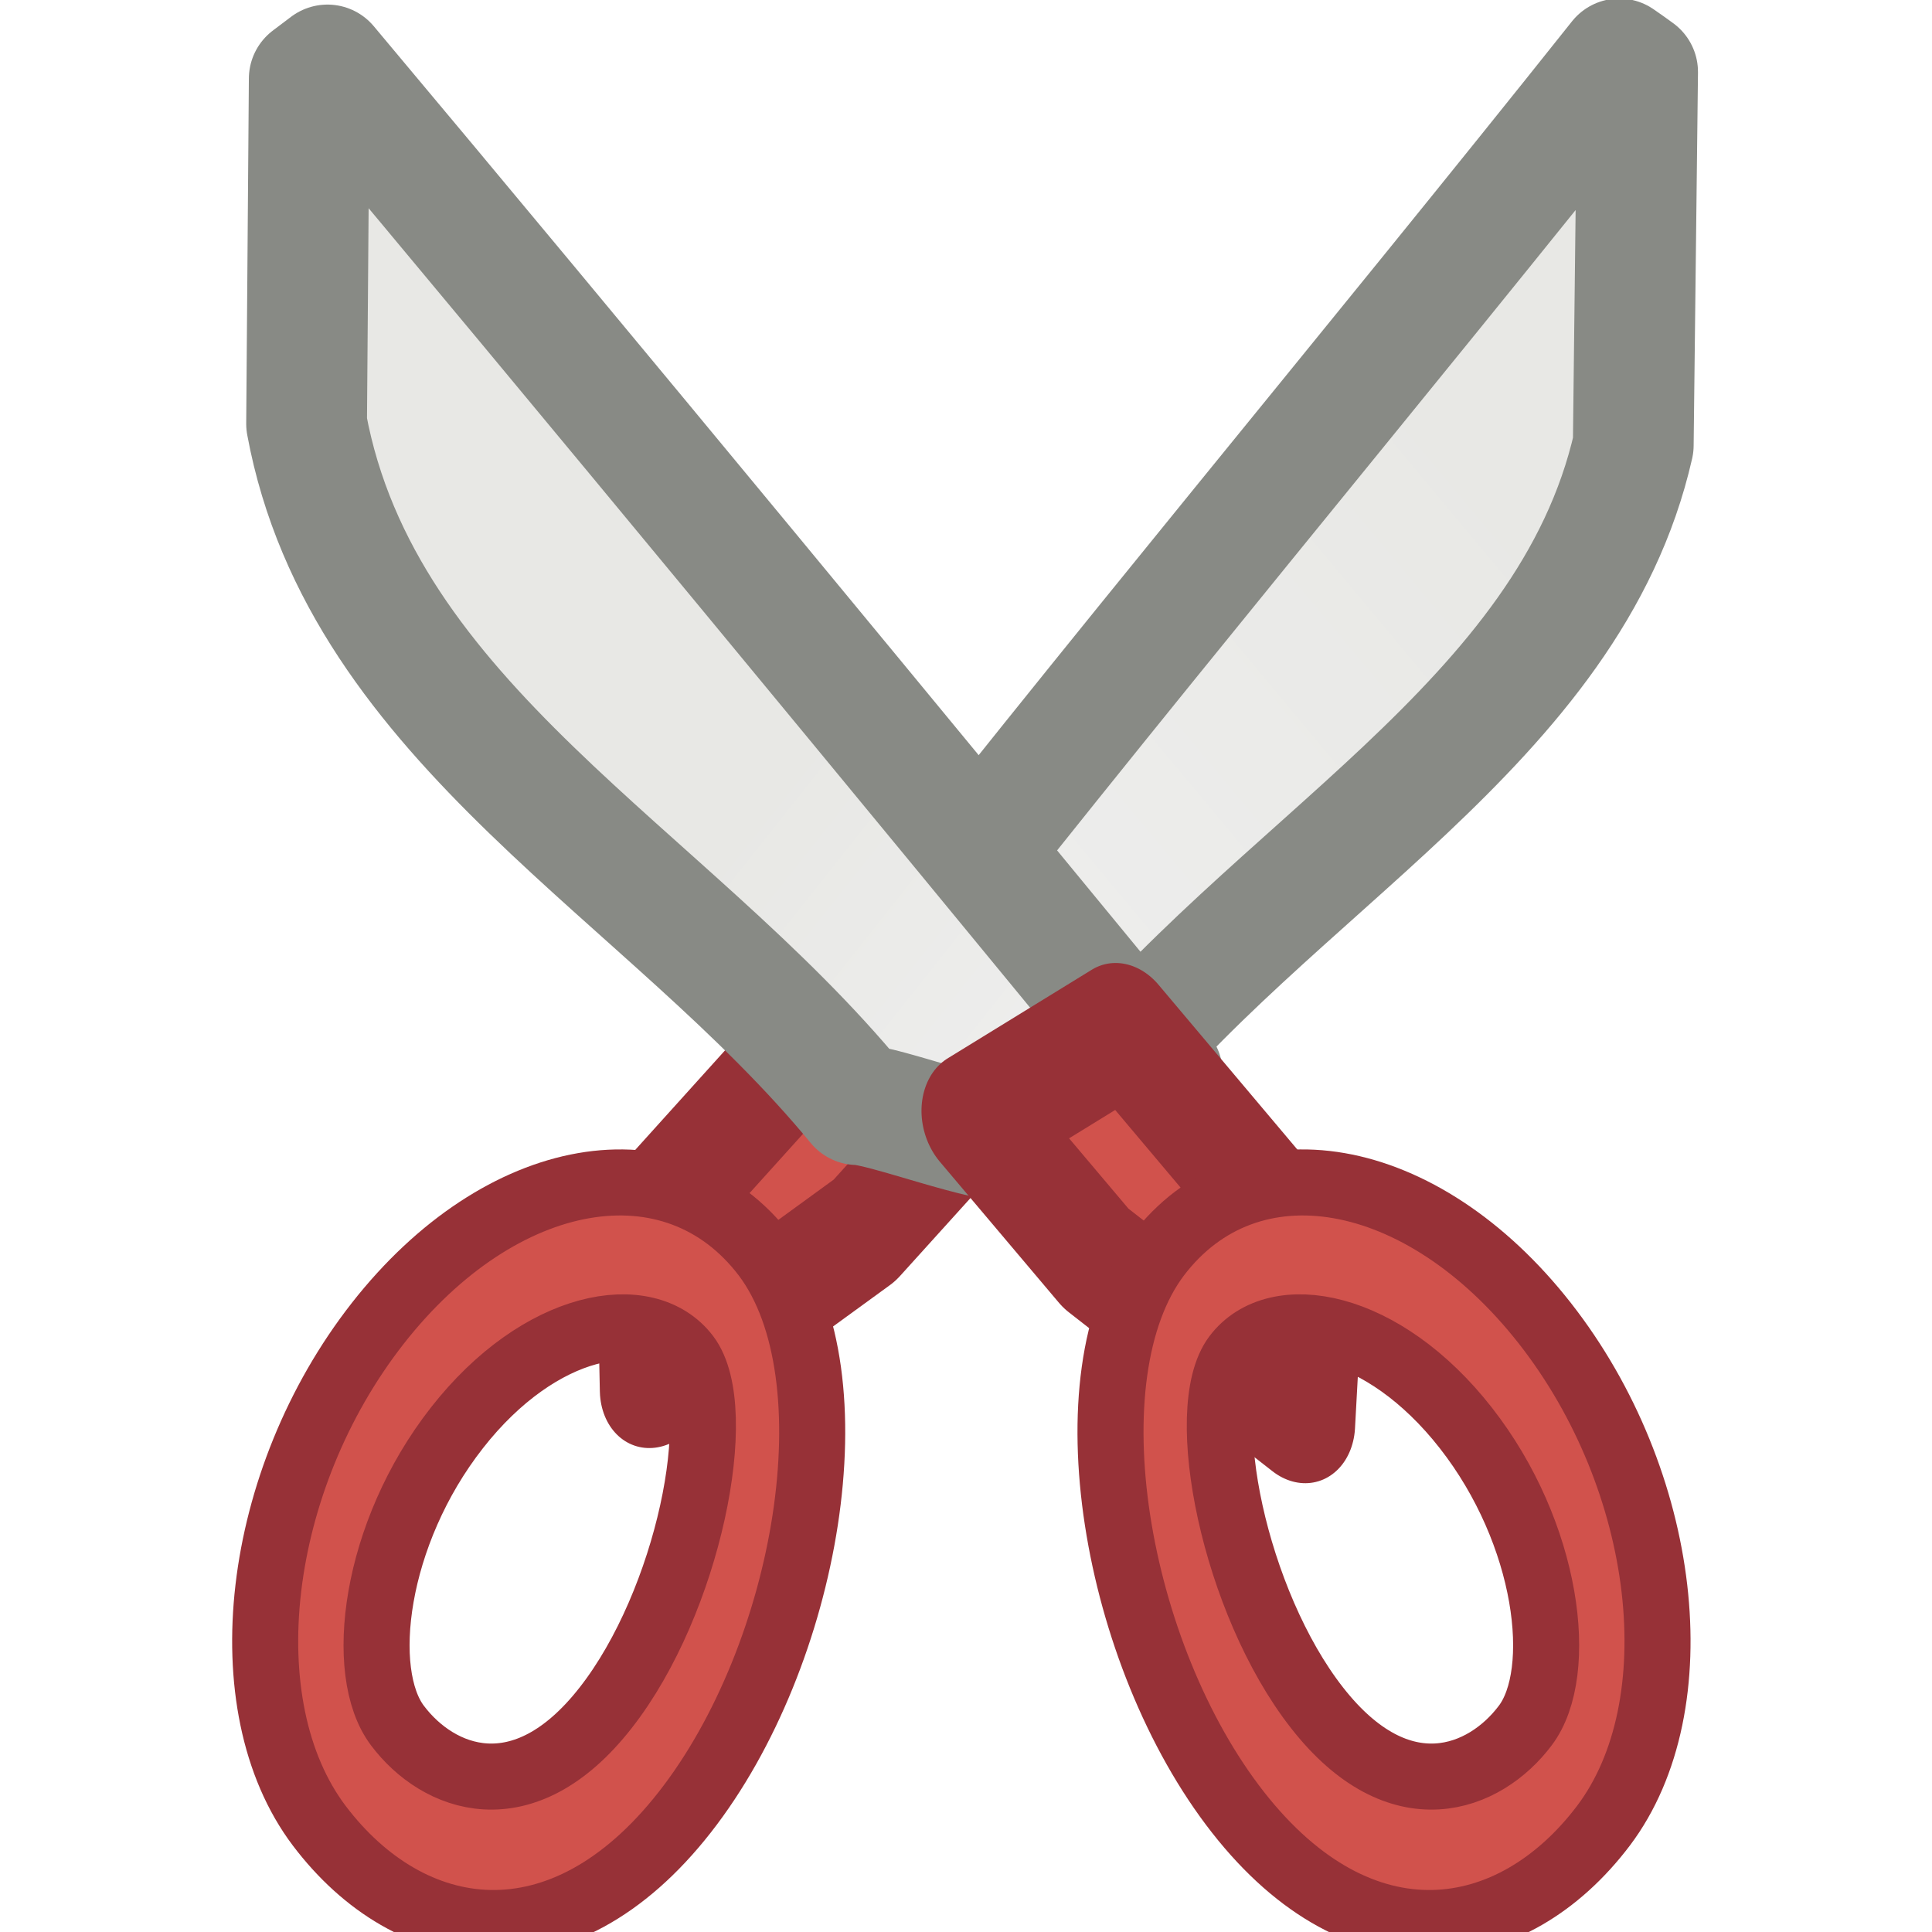
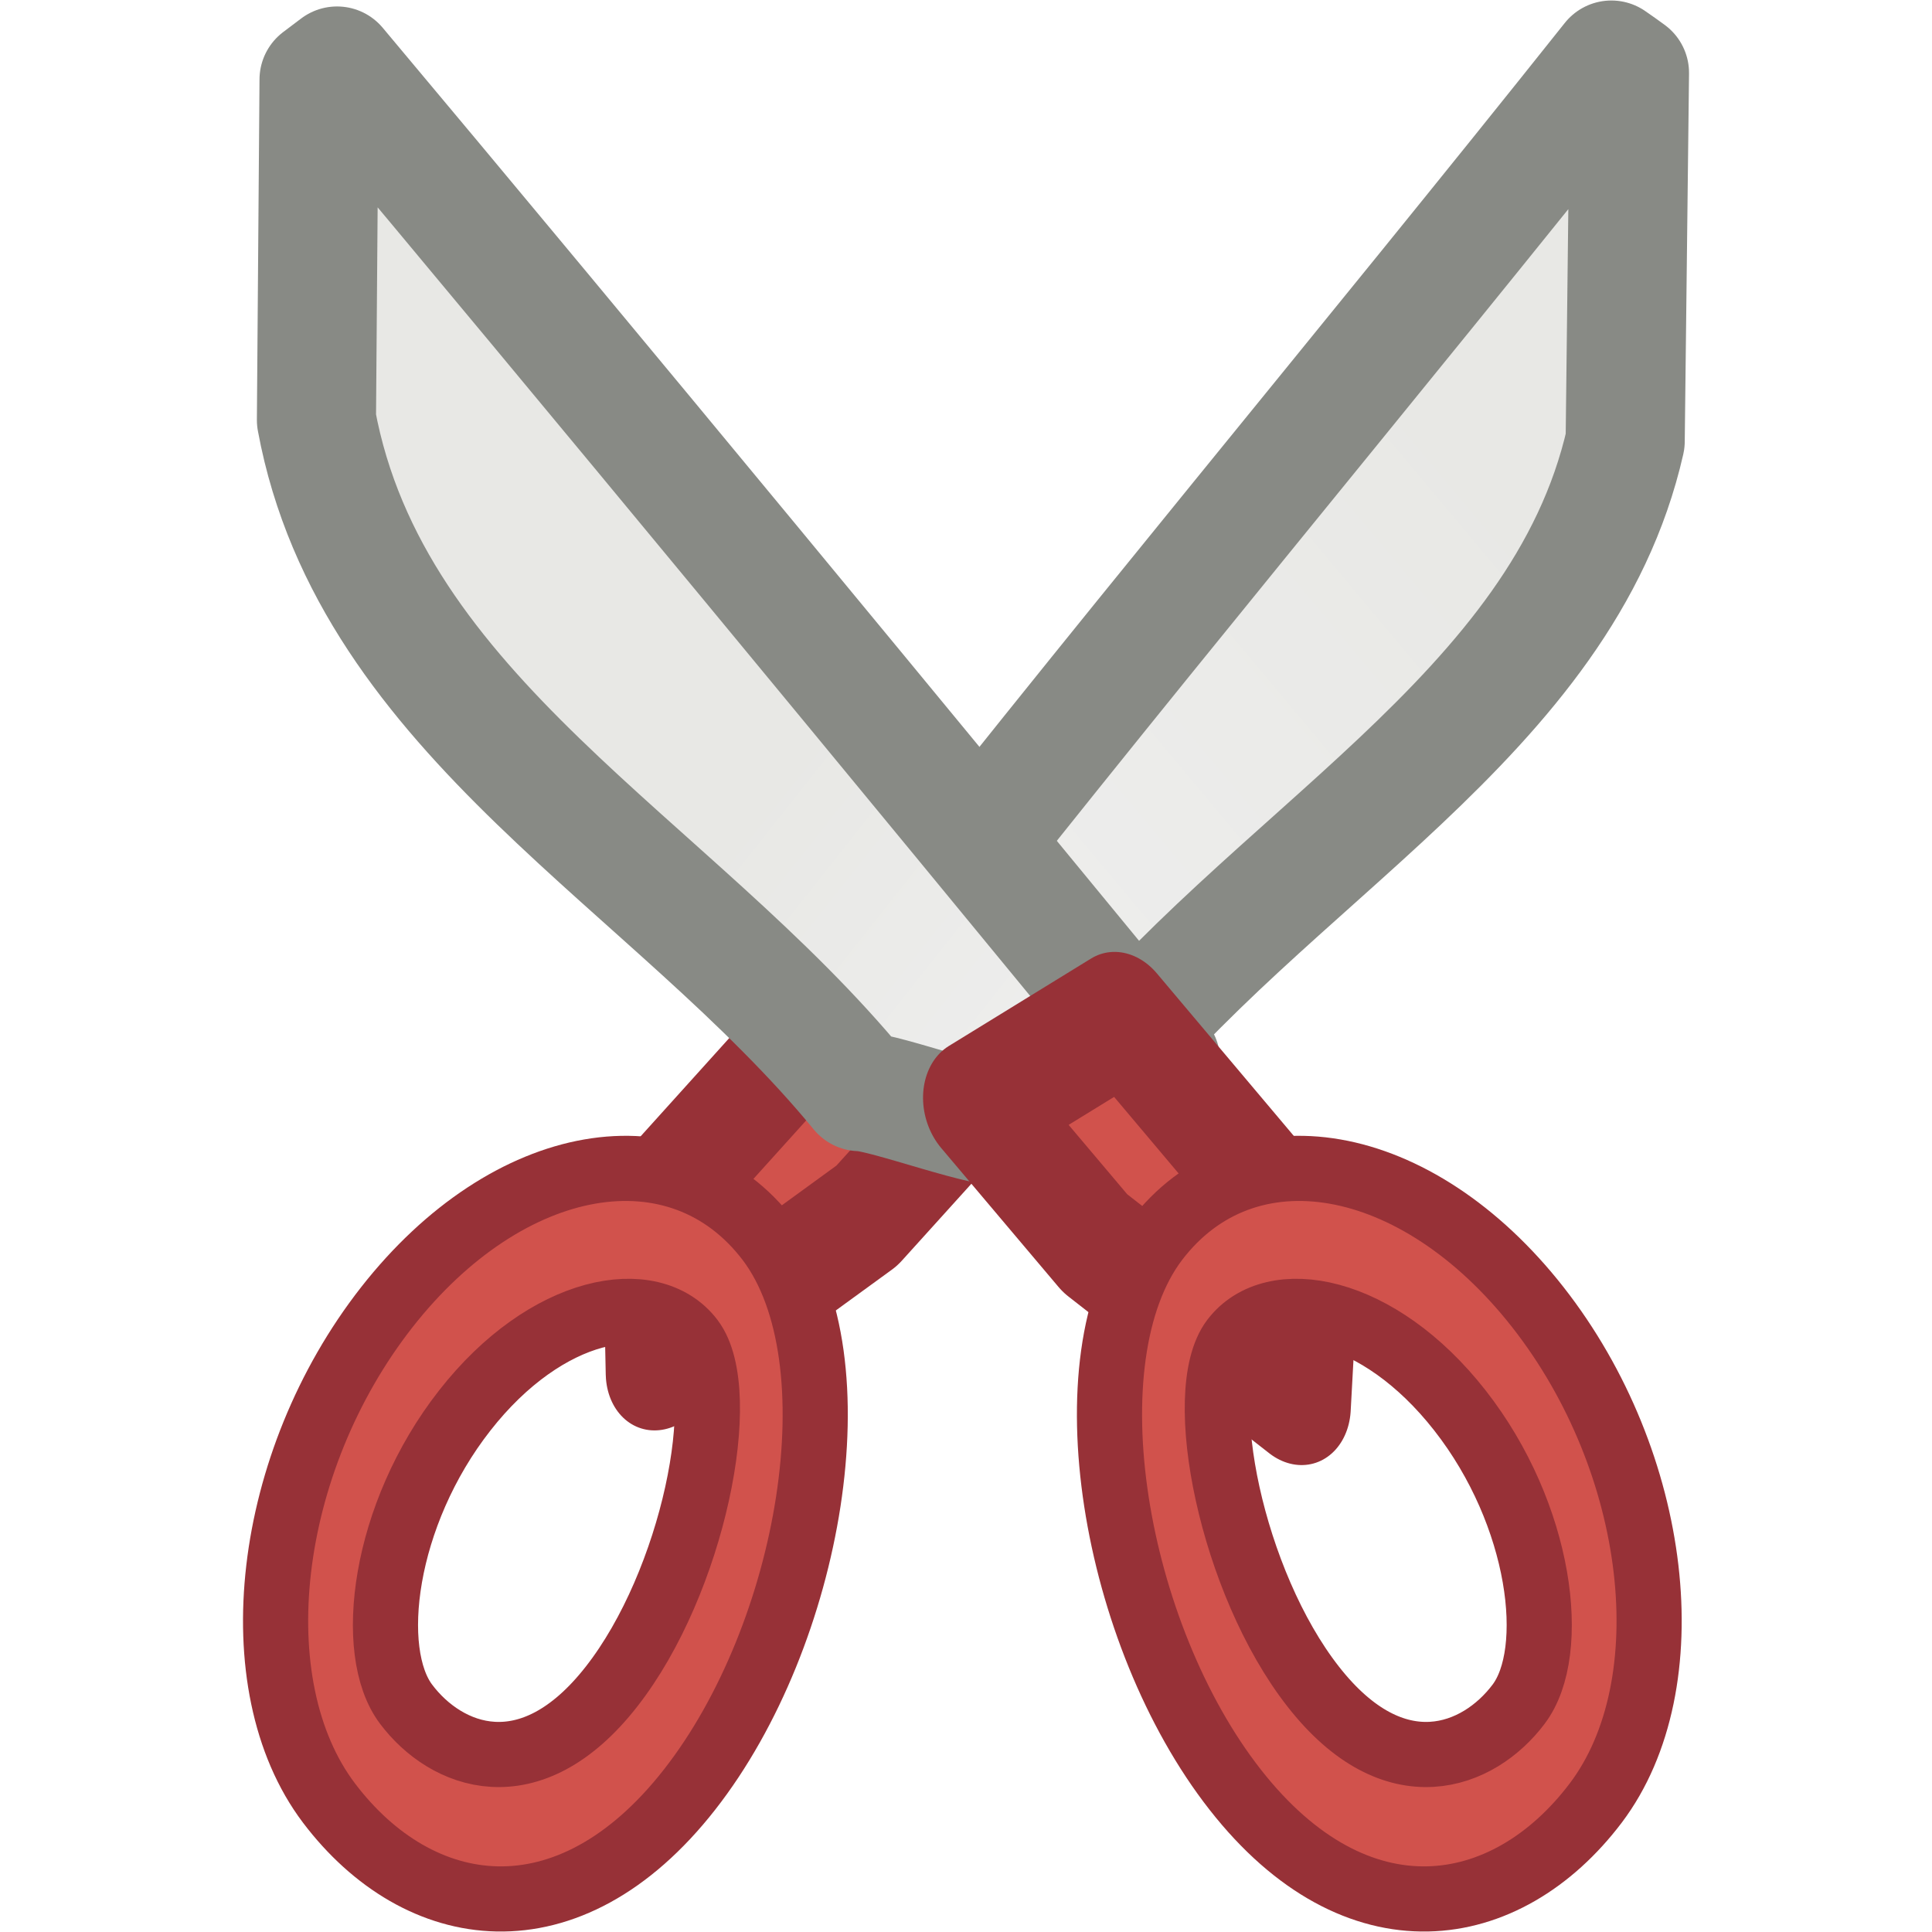
- <svg xmlns="http://www.w3.org/2000/svg" xmlns:xlink="http://www.w3.org/1999/xlink" version="1.1" width="16" height="16" id="svg2868">
+ <svg xmlns="http://www.w3.org/2000/svg" xmlns:xlink="http://www.w3.org/1999/xlink" version="1.1" width="128" height="128" id="svg2868">
  <defs id="defs2870">
    <linearGradient x1="295.101" y1="7.764" x2="296.94" y2="10.711" id="linearGradient6372" xlink:href="#XMLID_897_" gradientUnits="userSpaceOnUse" gradientTransform="matrix(1.121808,-0.2705421,0.3506535,1.394381,-327.2021,75.19847)" />
    <linearGradient x1="292.972" y1="4.759" x2="296.94" y2="10.711" id="XMLID_897_" gradientUnits="userSpaceOnUse">
      <stop id="stop45093" style="stop-color:#e8e8e5;stop-opacity:1" offset="0" />
      <stop id="stop45095" style="stop-color:#f0f0f0;stop-opacity:1" offset="1" />
    </linearGradient>
    <linearGradient x1="293.683" y1="5.469" x2="296.94" y2="10.711" id="linearGradient2922" xlink:href="#XMLID_897_" gradientUnits="userSpaceOnUse" gradientTransform="matrix(-1.115052,-0.2315726,-0.3196353,1.393276,341.2417,63.82934)" />
  </defs>
-   <g id="layer1">
-     <path d="m 13.41,0.488 c 0.052,0.035 0.102,0.072 0.152,0.108 L 13.526,3.687 C 13,6 10.525,7.172 9.002,9.125 8.79,9.133 8.58,8.807 8.375,8.77 7.944,8.695 7.522,8.525 7.157,8.258 9.182,5.661 11.365,3.058 13.41,0.488 z" id="path12626" style="fill:url(#linearGradient2922);stroke:#888a85;stroke-width:1;stroke-linecap:round;stroke-linejoin:round;stroke-miterlimit:4;stroke-opacity:1;stroke-dasharray:none" />
-     <polygon points="296.956,12.3 297.6,13.385 298.867,14.719 299.268,13.673 298.254,11.96 296.956,12.3 " transform="matrix(-0.9931683,-0.2798422,-0.3534305,1.209185,307.4572,77.28554)" id="polygon2981" style="fill:#d1524c;fill-opacity:1;stroke:#973137;stroke-width:0.877;stroke-linecap:round;stroke-linejoin:round;stroke-miterlimit:4;stroke-opacity:1;stroke-dasharray:none" />
-     <path d="M 2.712,0.538 2.561,0.652 2.539,3.51 C 3,6 5.523,7.229 7.1,9.148 7.315,9.149 8.199,9.489 8.405,9.445 8.84,9.355 9.263,9.169 9.626,8.889 7.529,6.337 4.829,3.062 2.712,0.538 z" id="path12632" style="fill:url(#linearGradient6372);stroke:#888a85;stroke-width:1;stroke-linecap:round;stroke-linejoin:round;stroke-miterlimit:4;stroke-opacity:1;stroke-dasharray:none" />
-     <path d="M 6.337,10.399 C 7.088,11.396 6.691,13.706 5.671,15.008 4.651,16.311 3.396,16.114 2.644,15.12 1.892,14.124 2.109,12.262 3.129,10.959 4.149,9.657 5.585,9.408 6.337,10.399 z m -0.649,0.831 c -0.334,-0.441 -1.219,-0.281 -1.904,0.595 -0.686,0.876 -0.826,2.025 -0.492,2.466 0.333,0.443 1.039,0.728 1.724,-0.148 0.686,-0.876 1.006,-2.471 0.672,-2.913 z" id="path12638" style="fill:#d1524c;fill-opacity:1;stroke:#973137;stroke-width:0.547;stroke-miterlimit:4;stroke-opacity:1;stroke-dasharray:none" />
-     <polygon points="297.6,13.385 298.867,14.719 299.268,13.673 298.254,11.96 296.956,12.3 296.956,12.3 " transform="matrix(1.002054,-0.2461344,0.3123839,1.220433,-293.3166,67.33514)" id="polygon12640" style="fill:#d1524c;fill-opacity:1;stroke:#973137;stroke-width:0.877;stroke-linecap:round;stroke-linejoin:round;stroke-miterlimit:4;stroke-opacity:1;stroke-dasharray:none" />
-     <path d="m 9.586,10.399 c -0.751,0.996 -0.354,3.307 0.666,4.609 1.02,1.303 2.275,1.106 3.027,0.112 0.752,-0.996 0.535,-2.859 -0.485,-4.161 C 11.774,9.657 10.338,9.408 9.586,10.399 z m 0.649,0.831 c 0.334,-0.441 1.219,-0.281 1.904,0.595 0.686,0.876 0.826,2.025 0.492,2.466 -0.333,0.443 -1.039,0.728 -1.724,-0.148 -0.686,-0.876 -1.006,-2.471 -0.672,-2.913 z" id="path2828" style="fill:#d1524c;fill-opacity:1;stroke:#973137;stroke-width:0.547;stroke-miterlimit:4;stroke-opacity:1;stroke-dasharray:none" />
+   <g id="layer1" transform="matrix(7.891864,0,0,7.891864,0.9275983,0.1277644)">
+     <path d="m 13.41,0.488 c 0.052,0.035 0.102,0.072 0.152,0.108 L 13.526,3.687 C 13,6 10.525,7.172 9.002,9.125 8.79,9.133 8.58,8.807 8.375,8.77 7.944,8.695 7.522,8.525 7.157,8.258 9.182,5.661 11.365,3.058 13.41,0.488 Z" id="path12626" style="fill:url(#linearGradient2922);stroke:#888a85;stroke-width:1;stroke-linecap:round;stroke-linejoin:round;stroke-miterlimit:4;stroke-dasharray:none;stroke-opacity:1" />
+     <polygon points="298.867,14.719 299.268,13.673 298.254,11.96 296.956,12.3 297.6,13.385 " transform="matrix(-0.9931683,-0.2798422,-0.3534305,1.209185,307.4572,77.28554)" id="polygon2981" style="fill:#d1524c;fill-opacity:1;stroke:#973137;stroke-width:0.877;stroke-linecap:round;stroke-linejoin:round;stroke-miterlimit:4;stroke-dasharray:none;stroke-opacity:1" />
+     <path d="M 2.712,0.538 2.561,0.652 2.539,3.51 C 3,6 5.523,7.229 7.1,9.148 7.315,9.149 8.199,9.489 8.405,9.445 8.84,9.355 9.263,9.169 9.626,8.889 7.529,6.337 4.829,3.062 2.712,0.538 Z" id="path12632" style="fill:url(#linearGradient6372);stroke:#888a85;stroke-width:1;stroke-linecap:round;stroke-linejoin:round;stroke-miterlimit:4;stroke-dasharray:none;stroke-opacity:1" />
+     <path d="M 6.337,10.399 C 7.088,11.396 6.691,13.706 5.671,15.008 4.651,16.311 3.396,16.114 2.644,15.12 1.892,14.124 2.109,12.262 3.129,10.959 4.149,9.657 5.585,9.408 6.337,10.399 Z m -0.649,0.831 c -0.334,-0.441 -1.219,-0.281 -1.904,0.595 -0.686,0.876 -0.826,2.025 -0.492,2.466 0.333,0.443 1.039,0.728 1.724,-0.148 0.686,-0.876 1.006,-2.471 0.672,-2.913 z" id="path12638" style="fill:#d1524c;fill-opacity:1;stroke:#973137;stroke-width:0.547;stroke-miterlimit:4;stroke-dasharray:none;stroke-opacity:1" />
+     <polygon points="298.867,14.719 299.268,13.673 298.254,11.96 296.956,12.3 297.6,13.385 " transform="matrix(1.002054,-0.2461344,0.3123839,1.220433,-293.3166,67.33514)" id="polygon12640" style="fill:#d1524c;fill-opacity:1;stroke:#973137;stroke-width:0.877;stroke-linecap:round;stroke-linejoin:round;stroke-miterlimit:4;stroke-dasharray:none;stroke-opacity:1" />
+     <path d="m 9.586,10.399 c -0.751,0.996 -0.354,3.307 0.666,4.609 1.02,1.303 2.275,1.106 3.027,0.112 0.752,-0.996 0.535,-2.859 -0.485,-4.161 C 11.774,9.657 10.338,9.408 9.586,10.399 Z m 0.649,0.831 c 0.334,-0.441 1.219,-0.281 1.904,0.595 0.686,0.876 0.826,2.025 0.492,2.466 -0.333,0.443 -1.039,0.728 -1.724,-0.148 -0.686,-0.876 -1.006,-2.471 -0.672,-2.913 z" id="path2828" style="fill:#d1524c;fill-opacity:1;stroke:#973137;stroke-width:0.547;stroke-miterlimit:4;stroke-dasharray:none;stroke-opacity:1" />
  </g>
</svg>
